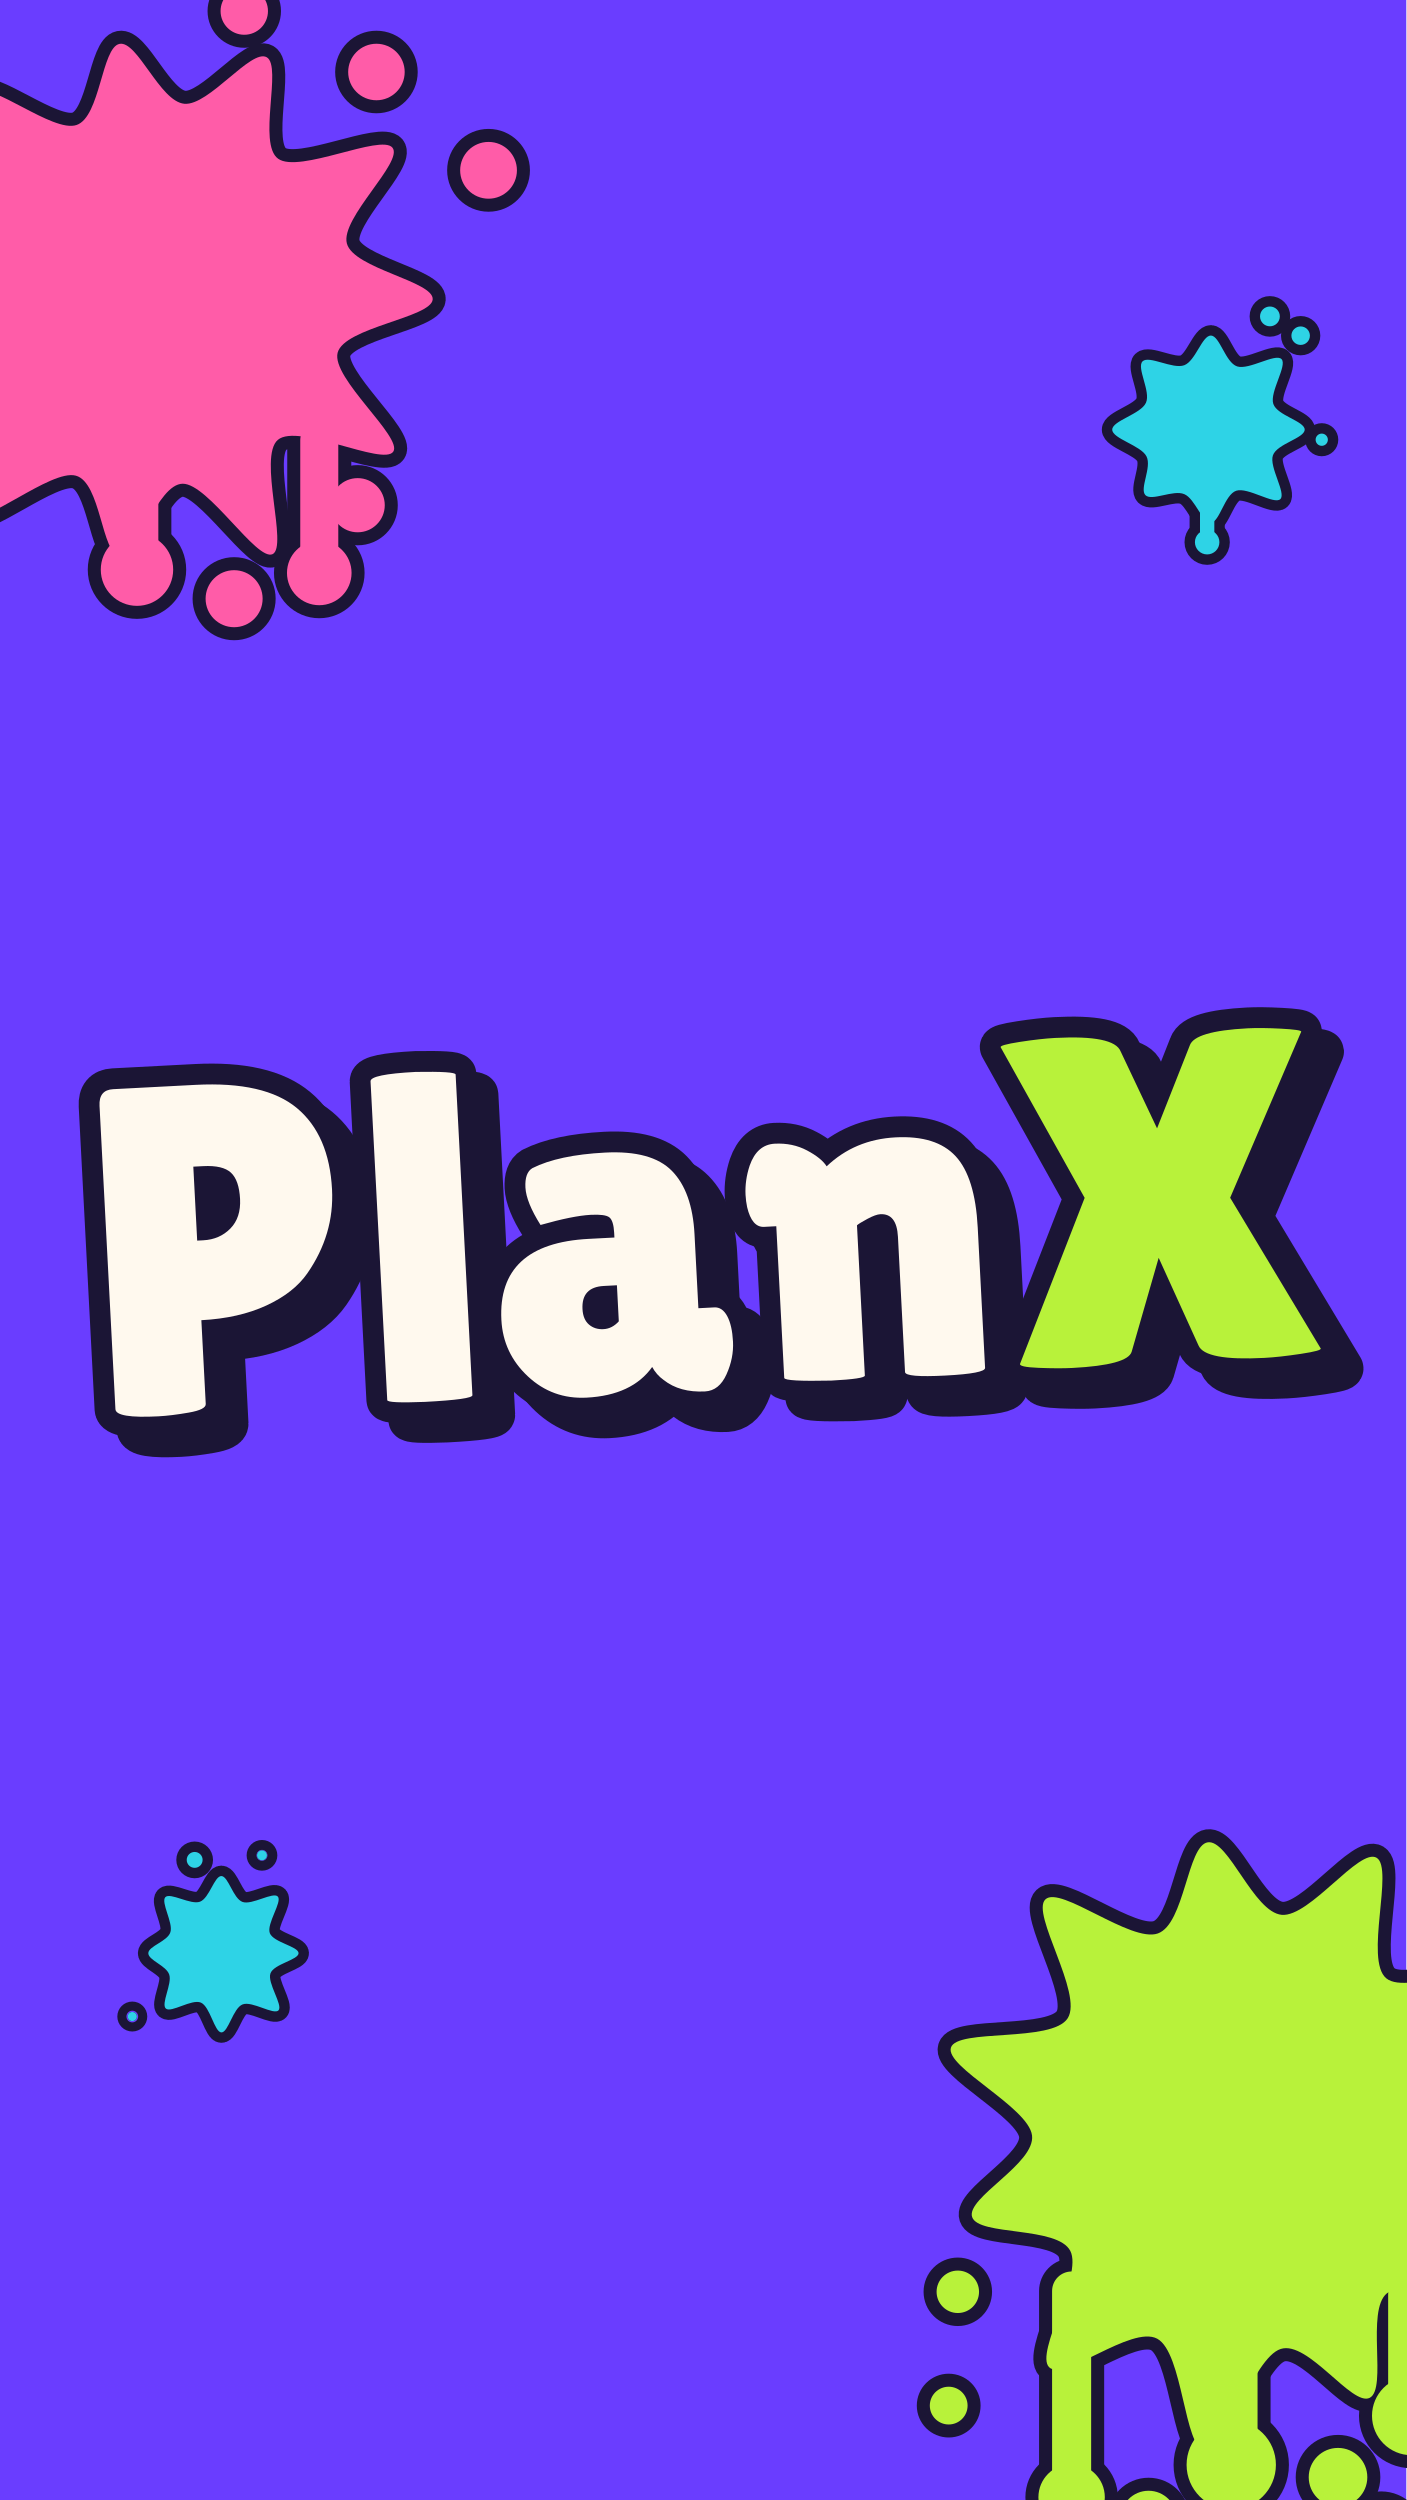
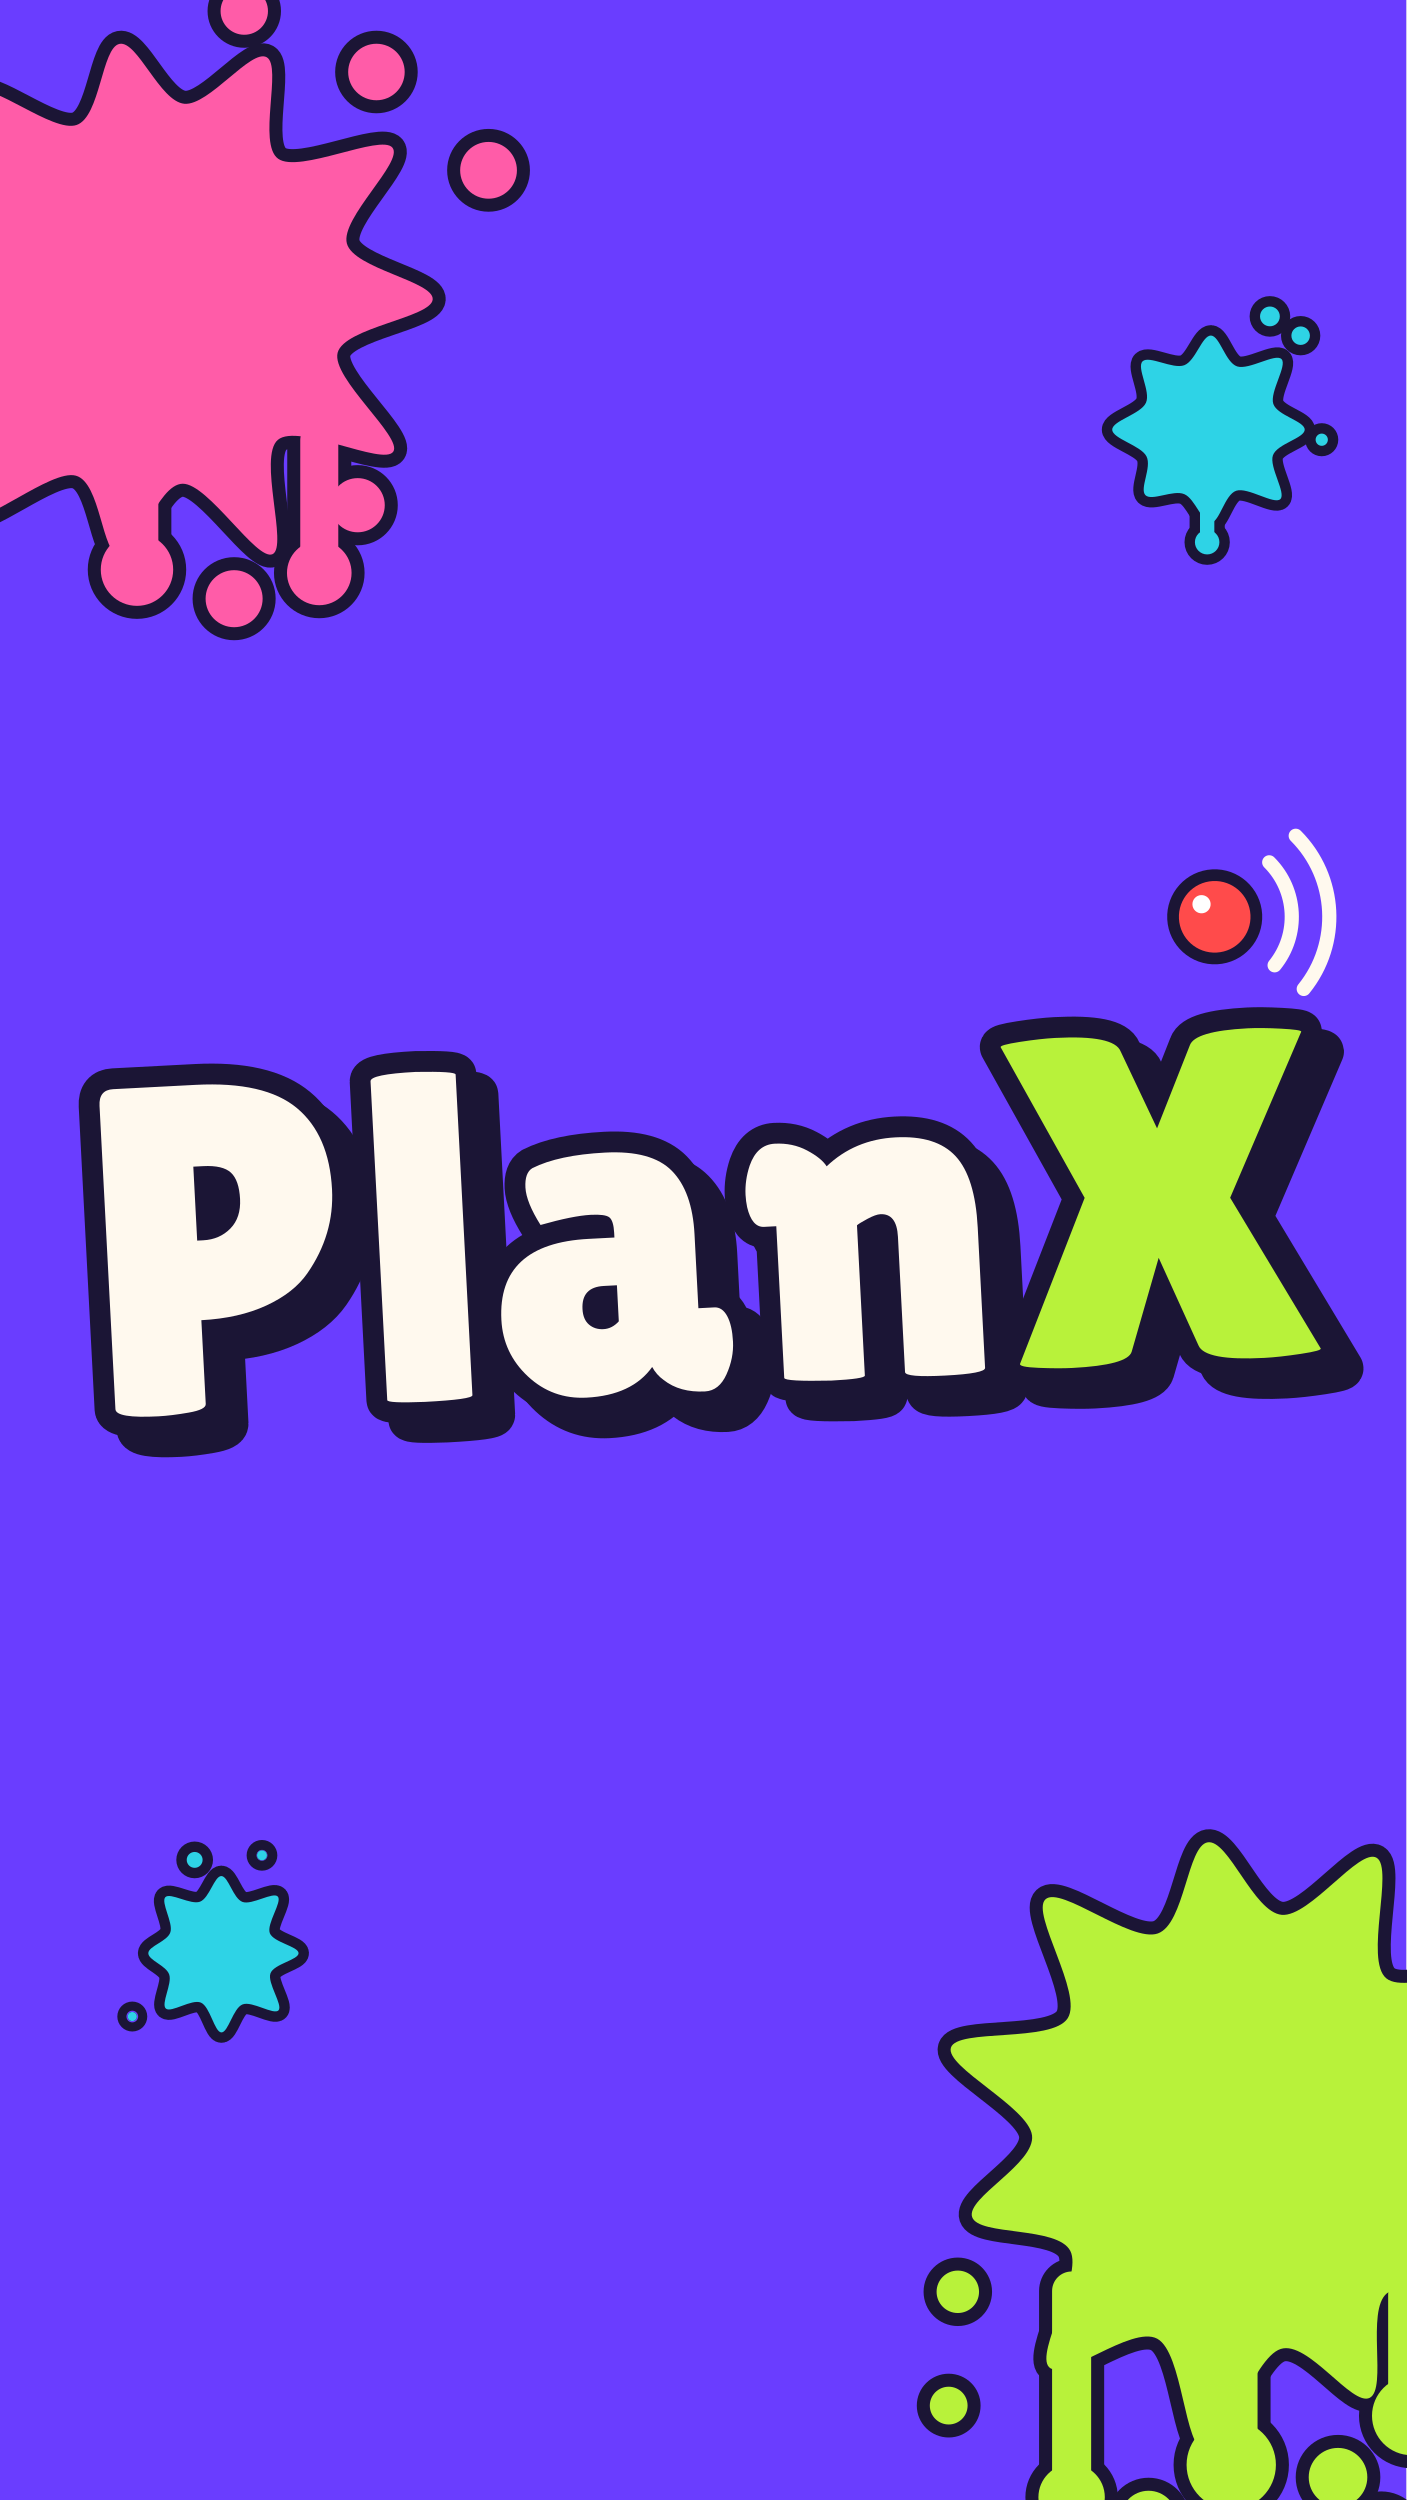
<svg xmlns="http://www.w3.org/2000/svg" viewBox="0 0 1080 1920" width="1080" height="1920" role="img">
  <rect width="1080" height="1920" fill="#6A3DFF" />
  <g>
    <path d="M332.3,230.0 C331.2,244.0 264.4,251.4 259.3,270.9 C254.3,290.4 309.6,335.8 302.0,346.9 C294.3,358.1 228.9,324.7 213.4,337.8 C198.0,350.9 221.5,420.0 209.3,425.6 C197.1,431.2 159.9,371.3 140.3,371.5 C120.7,371.7 105.4,427.7 91.7,426.7 C78.0,425.7 77.5,370.4 58.2,365.3 C39.0,360.1 -13.6,405.4 -23.9,396.0 C-34.1,386.7 7.9,326.5 -3.1,309.1 C-14.1,291.7 -84.9,304.8 -89.9,291.6 C-94.9,278.4 -34.7,250.1 -33.1,230.0 C-31.6,209.9 -84.6,184.8 -80.4,171.2 C-76.1,157.5 -17.8,164.8 -7.4,148.1 C3.0,131.4 -28.9,79.6 -17.9,70.9 C-6.8,62.2 40.5,102.2 58.8,96.0 C77.1,89.8 78.0,36.4 91.8,33.7 C105.6,31.0 122.7,78.0 141.6,79.7 C160.5,81.4 192.9,37.0 204.9,44.0 C216.9,51.0 197.6,110.4 213.6,121.9 C229.7,133.5 292.6,102.6 301.4,113.4 C310.2,124.3 261.2,167.6 266.4,187.0 C271.5,206.4 333.5,216.0 332.3,230.0 Z" fill="#1B1535" stroke="#1B1535" stroke-width="20" stroke-linejoin="round" />
    <circle cx="187.6" cy="8.5" r="18.2" fill="#1B1535" stroke="#1B1535" stroke-width="20" stroke-linejoin="round" />
    <circle cx="274.7" cy="388.0" r="20.8" fill="#1B1535" stroke="#1B1535" stroke-width="20" stroke-linejoin="round" />
    <circle cx="179.8" cy="459.8" r="21.9" fill="#1B1535" stroke="#1B1535" stroke-width="20" stroke-linejoin="round" />
    <circle cx="289.1" cy="55.3" r="21.7" fill="#1B1535" stroke="#1B1535" stroke-width="20" stroke-linejoin="round" />
    <circle cx="-144.6" cy="163.4" r="14.0" fill="#1B1535" stroke="#1B1535" stroke-width="20" stroke-linejoin="round" />
    <circle cx="375.2" cy="130.8" r="21.8" fill="#1B1535" stroke="#1B1535" stroke-width="20" stroke-linejoin="round" />
    <rect x="-57.6" y="323.5" width="27.5" height="118.1" rx="13.7" fill="#1B1535" stroke="#1B1535" stroke-width="20" stroke-linejoin="round" />
    <circle cx="-43.8" cy="441.6" r="23.4" fill="#1B1535" stroke="#1B1535" stroke-width="20" stroke-linejoin="round" />
    <rect x="88.9" y="323.5" width="32.7" height="114.0" rx="16.3" fill="#1B1535" stroke="#1B1535" stroke-width="20" stroke-linejoin="round" />
    <circle cx="105.2" cy="437.5" r="27.8" fill="#1B1535" stroke="#1B1535" stroke-width="20" stroke-linejoin="round" />
    <rect x="230.6" y="323.5" width="29.2" height="116.5" rx="14.6" fill="#1B1535" stroke="#1B1535" stroke-width="20" stroke-linejoin="round" />
    <circle cx="245.2" cy="440.0" r="24.8" fill="#1B1535" stroke="#1B1535" stroke-width="20" stroke-linejoin="round" />
  </g>
  <g>
    <path d="M332.3,230.0 C331.2,244.0 264.4,251.4 259.3,270.9 C254.3,290.4 309.6,335.8 302.0,346.9 C294.3,358.1 228.9,324.7 213.4,337.8 C198.0,350.9 221.5,420.0 209.3,425.6 C197.1,431.2 159.9,371.3 140.3,371.5 C120.7,371.7 105.4,427.7 91.7,426.7 C78.0,425.7 77.5,370.4 58.2,365.3 C39.0,360.1 -13.6,405.4 -23.9,396.0 C-34.1,386.7 7.9,326.5 -3.1,309.1 C-14.1,291.7 -84.9,304.8 -89.9,291.6 C-94.9,278.4 -34.7,250.1 -33.1,230.0 C-31.6,209.9 -84.6,184.8 -80.4,171.2 C-76.1,157.5 -17.8,164.8 -7.4,148.1 C3.0,131.4 -28.9,79.6 -17.9,70.9 C-6.8,62.2 40.5,102.2 58.8,96.0 C77.1,89.8 78.0,36.4 91.8,33.7 C105.6,31.0 122.7,78.0 141.6,79.7 C160.5,81.4 192.9,37.0 204.9,44.0 C216.9,51.0 197.6,110.4 213.6,121.9 C229.7,133.5 292.6,102.6 301.4,113.4 C310.2,124.3 261.2,167.6 266.4,187.0 C271.5,206.4 333.5,216.0 332.3,230.0 Z" fill="#FF5CA8" />
    <circle cx="187.6" cy="8.5" r="18.2" fill="#FF5CA8" />
    <circle cx="274.7" cy="388.0" r="20.8" fill="#FF5CA8" />
    <circle cx="179.8" cy="459.8" r="21.9" fill="#FF5CA8" />
    <circle cx="289.1" cy="55.3" r="21.7" fill="#FF5CA8" />
    <circle cx="-144.6" cy="163.4" r="14.0" fill="#FF5CA8" />
    <circle cx="375.2" cy="130.8" r="21.8" fill="#FF5CA8" />
    <rect x="-57.6" y="323.5" width="27.5" height="118.1" rx="13.7" fill="#FF5CA8" />
    <circle cx="-43.8" cy="441.6" r="23.4" fill="#FF5CA8" />
    <rect x="88.9" y="323.5" width="32.7" height="114.0" rx="16.3" fill="#FF5CA8" />
    <circle cx="105.2" cy="437.5" r="27.8" fill="#FF5CA8" />
    <rect x="230.6" y="323.5" width="29.2" height="116.5" rx="14.6" fill="#FF5CA8" />
    <circle cx="245.2" cy="440.0" r="24.8" fill="#FF5CA8" />
  </g>
  <g>
    <path d="M1193.2,1640.0 C1194.1,1655.5 1128.0,1666.9 1120.7,1687.2 C1113.4,1707.5 1158.5,1749.2 1149.2,1761.6 C1139.9,1773.9 1081.3,1748.0 1065.1,1761.3 C1048.9,1774.6 1065.6,1834.4 1052.0,1841.5 C1038.4,1848.6 1004.7,1797.2 983.6,1804.0 C962.4,1810.7 941.0,1883.2 925.2,1881.9 C909.4,1880.6 908.6,1806.8 888.7,1796.1 C868.8,1785.5 816.9,1829.3 805.7,1818.0 C794.6,1806.8 831.8,1747.9 822.0,1728.7 C812.1,1709.5 751.5,1717.4 746.6,1702.7 C741.7,1687.9 795.3,1661.7 792.6,1640.0 C789.9,1618.3 725.7,1587.5 730.3,1572.6 C734.9,1557.6 807.9,1569.0 820.0,1550.0 C832.1,1531.1 791.3,1469.5 802.9,1458.7 C814.4,1447.8 868.4,1492.2 889.2,1484.9 C909.9,1477.6 911.8,1417.2 927.6,1414.9 C943.5,1412.5 962.7,1468.6 984.4,1470.6 C1006.0,1472.5 1044.0,1418.7 1057.3,1426.8 C1070.7,1435.0 1047.7,1505.1 1064.6,1519.3 C1081.5,1533.5 1150.5,1499.6 1159.0,1512.1 C1167.4,1524.7 1109.6,1573.1 1115.3,1594.4 C1121.0,1615.7 1192.3,1624.5 1193.2,1640.0 Z" fill="#1B1535" stroke="#1B1535" stroke-width="20" stroke-linejoin="round" />
    <circle cx="728.6" cy="1847.5" r="14.5" fill="#1B1535" stroke="#1B1535" stroke-width="20" stroke-linejoin="round" />
    <circle cx="882.1" cy="1934.5" r="21.6" fill="#1B1535" stroke="#1B1535" stroke-width="20" stroke-linejoin="round" />
    <circle cx="735.6" cy="1760.1" r="16.3" fill="#1B1535" stroke="#1B1535" stroke-width="20" stroke-linejoin="round" />
    <circle cx="1027.6" cy="1902.5" r="22.5" fill="#1B1535" stroke="#1B1535" stroke-width="20" stroke-linejoin="round" />
    <circle cx="1060.7" cy="1946.7" r="23.3" fill="#1B1535" stroke="#1B1535" stroke-width="20" stroke-linejoin="round" />
    <circle cx="1223.0" cy="1734.3" r="18.9" fill="#1B1535" stroke="#1B1535" stroke-width="20" stroke-linejoin="round" />
    <rect x="808.0" y="1744.5" width="30.0" height="173.4" rx="15.0" fill="#1B1535" stroke="#1B1535" stroke-width="20" stroke-linejoin="round" />
    <circle cx="823.0" cy="1917.9" r="25.5" fill="#1B1535" stroke="#1B1535" stroke-width="20" stroke-linejoin="round" />
    <rect x="925.4" y="1744.5" width="40.4" height="148.5" rx="20.2" fill="#1B1535" stroke="#1B1535" stroke-width="20" stroke-linejoin="round" />
    <circle cx="945.6" cy="1893.0" r="34.3" fill="#1B1535" stroke="#1B1535" stroke-width="20" stroke-linejoin="round" />
    <rect x="1066.1" y="1744.5" width="35.7" height="110.8" rx="17.8" fill="#1B1535" stroke="#1B1535" stroke-width="20" stroke-linejoin="round" />
    <circle cx="1084.0" cy="1855.3" r="30.3" fill="#1B1535" stroke="#1B1535" stroke-width="20" stroke-linejoin="round" />
  </g>
  <g>
    <path d="M1193.2,1640.0 C1194.1,1655.5 1128.0,1666.9 1120.7,1687.2 C1113.4,1707.5 1158.5,1749.2 1149.2,1761.6 C1139.9,1773.9 1081.3,1748.0 1065.1,1761.3 C1048.9,1774.6 1065.6,1834.4 1052.0,1841.5 C1038.4,1848.6 1004.7,1797.2 983.6,1804.0 C962.4,1810.7 941.0,1883.2 925.2,1881.9 C909.4,1880.6 908.6,1806.8 888.7,1796.1 C868.8,1785.5 816.9,1829.3 805.7,1818.0 C794.6,1806.8 831.8,1747.9 822.0,1728.7 C812.1,1709.5 751.5,1717.4 746.6,1702.7 C741.7,1687.9 795.3,1661.7 792.6,1640.0 C789.9,1618.3 725.7,1587.5 730.3,1572.6 C734.9,1557.6 807.9,1569.0 820.0,1550.0 C832.1,1531.1 791.3,1469.5 802.9,1458.7 C814.4,1447.8 868.4,1492.2 889.2,1484.9 C909.9,1477.6 911.8,1417.2 927.6,1414.9 C943.5,1412.5 962.7,1468.6 984.4,1470.6 C1006.0,1472.5 1044.0,1418.7 1057.3,1426.8 C1070.7,1435.0 1047.7,1505.1 1064.6,1519.3 C1081.5,1533.5 1150.5,1499.6 1159.0,1512.1 C1167.4,1524.7 1109.6,1573.1 1115.3,1594.4 C1121.0,1615.7 1192.3,1624.5 1193.2,1640.0 Z" fill="#B8F23A" />
    <circle cx="728.6" cy="1847.5" r="14.5" fill="#B8F23A" />
    <circle cx="882.1" cy="1934.5" r="21.6" fill="#B8F23A" />
    <circle cx="735.6" cy="1760.1" r="16.3" fill="#B8F23A" />
    <circle cx="1027.6" cy="1902.5" r="22.5" fill="#B8F23A" />
    <circle cx="1060.7" cy="1946.7" r="23.3" fill="#B8F23A" />
    <circle cx="1223.0" cy="1734.3" r="18.9" fill="#B8F23A" />
    <rect x="808.0" y="1744.5" width="30.0" height="173.4" rx="15.0" fill="#B8F23A" />
    <circle cx="823.0" cy="1917.9" r="25.5" fill="#B8F23A" />
    <rect x="925.4" y="1744.5" width="40.4" height="148.5" rx="20.2" fill="#B8F23A" />
    <circle cx="945.6" cy="1893.0" r="34.3" fill="#B8F23A" />
    <rect x="1066.1" y="1744.5" width="35.7" height="110.8" rx="17.8" fill="#B8F23A" />
    <circle cx="1084.0" cy="1855.3" r="30.3" fill="#B8F23A" />
  </g>
  <g>
    <path d="M1002.0,330.0 C1001.9,336.6 980.7,340.8 977.6,349.7 C974.5,358.6 988.0,378.8 983.3,383.3 C978.7,387.9 958.3,373.9 949.4,376.9 C940.5,379.9 936.7,401.0 930.0,401.4 C923.3,401.8 917.9,383.0 909.5,379.5 C901.1,375.9 884.6,385.1 879.7,380.3 C874.9,375.4 884.8,358.9 880.5,350.5 C876.3,342.1 854.2,336.9 854.2,330.0 C854.1,323.1 876.2,318.1 880.1,309.3 C884.0,300.6 872.6,282.3 877.5,277.5 C882.4,272.7 900.7,283.8 909.5,280.5 C918.2,277.2 923.2,257.6 930.0,257.7 C936.8,257.9 941.1,278.4 950.1,281.4 C959.2,284.4 979.6,271.0 984.2,275.8 C988.9,280.6 974.9,301.1 977.9,310.2 C980.9,319.2 1002.1,323.4 1002.0,330.0 Z" fill="#1B1535" stroke="#1B1535" stroke-width="16" stroke-linejoin="round" />
    <circle cx="1015.1" cy="337.7" r="4.7" fill="#1B1535" stroke="#1B1535" stroke-width="16" stroke-linejoin="round" />
    <circle cx="998.9" cy="257.8" r="7.1" fill="#1B1535" stroke="#1B1535" stroke-width="16" stroke-linejoin="round" />
    <circle cx="975.3" cy="243.0" r="7.6" fill="#1B1535" stroke="#1B1535" stroke-width="16" stroke-linejoin="round" />
    <rect x="921.6" y="363.0" width="11.0" height="53.4" rx="5.5" fill="#1B1535" stroke="#1B1535" stroke-width="16" stroke-linejoin="round" />
    <circle cx="927.1" cy="416.4" r="9.4" fill="#1B1535" stroke="#1B1535" stroke-width="16" stroke-linejoin="round" />
  </g>
  <g>
    <path d="M1002.0,330.0 C1001.9,336.6 980.7,340.8 977.6,349.7 C974.5,358.6 988.0,378.8 983.3,383.3 C978.7,387.9 958.3,373.9 949.4,376.9 C940.5,379.9 936.7,401.0 930.0,401.4 C923.3,401.8 917.9,383.0 909.5,379.5 C901.1,375.9 884.6,385.1 879.7,380.3 C874.9,375.4 884.8,358.9 880.5,350.5 C876.3,342.1 854.2,336.9 854.2,330.0 C854.1,323.1 876.2,318.1 880.1,309.3 C884.0,300.6 872.6,282.3 877.5,277.5 C882.4,272.7 900.7,283.8 909.5,280.5 C918.2,277.2 923.2,257.6 930.0,257.7 C936.8,257.9 941.1,278.4 950.1,281.4 C959.2,284.4 979.6,271.0 984.2,275.8 C988.9,280.6 974.9,301.1 977.9,310.2 C980.9,319.2 1002.1,323.4 1002.0,330.0 Z" fill="#2ED3E6" />
    <circle cx="1015.1" cy="337.7" r="4.7" fill="#2ED3E6" />
    <circle cx="998.9" cy="257.8" r="7.1" fill="#2ED3E6" />
    <circle cx="975.3" cy="243.0" r="7.6" fill="#2ED3E6" />
    <rect x="921.6" y="363.0" width="11.0" height="53.4" rx="5.5" fill="#2ED3E6" />
    <circle cx="927.1" cy="416.4" r="9.4" fill="#2ED3E6" />
  </g>
  <g>
    <path d="M229.3,1500.0 C229.4,1505.2 210.2,1508.3 207.7,1515.6 C205.1,1522.9 217.5,1540.0 213.9,1543.9 C210.4,1547.9 193.6,1536.5 186.3,1539.4 C179.0,1542.2 175.3,1561.1 170.0,1560.9 C164.7,1560.7 161.4,1541.1 154.3,1538.0 C147.2,1535.0 131.5,1546.1 127.4,1542.6 C123.4,1539.0 132.3,1523.6 130.0,1516.6 C127.8,1509.5 113.8,1505.5 113.9,1500.0 C114.1,1494.5 128.8,1491.0 130.9,1483.8 C133.1,1476.7 123.3,1460.9 127.0,1457.0 C130.8,1453.2 146.5,1463.2 153.6,1460.5 C160.8,1457.8 164.6,1440.8 170.0,1440.8 C175.4,1440.9 179.0,1458.1 186.3,1460.7 C193.5,1463.3 209.9,1452.6 213.4,1456.6 C216.9,1460.6 204.6,1477.4 207.2,1484.6 C209.9,1491.8 229.2,1494.8 229.3,1500.0 Z" fill="#1B1535" stroke="#1B1535" stroke-width="16" stroke-linejoin="round" />
    <circle cx="101.6" cy="1548.7" r="3.5" fill="#1B1535" stroke="#1B1535" stroke-width="16" stroke-linejoin="round" />
    <circle cx="201.2" cy="1424.9" r="3.8" fill="#1B1535" stroke="#1B1535" stroke-width="16" stroke-linejoin="round" />
    <circle cx="149.5" cy="1428.4" r="6.1" fill="#1B1535" stroke="#1B1535" stroke-width="16" stroke-linejoin="round" />
  </g>
  <g>
    <path d="M229.3,1500.0 C229.4,1505.2 210.2,1508.3 207.7,1515.6 C205.1,1522.9 217.5,1540.0 213.9,1543.9 C210.4,1547.9 193.6,1536.5 186.3,1539.4 C179.0,1542.2 175.3,1561.1 170.0,1560.9 C164.7,1560.7 161.4,1541.1 154.3,1538.0 C147.2,1535.0 131.5,1546.1 127.4,1542.6 C123.4,1539.0 132.3,1523.6 130.0,1516.6 C127.8,1509.5 113.8,1505.5 113.9,1500.0 C114.1,1494.5 128.8,1491.0 130.9,1483.8 C133.1,1476.7 123.3,1460.9 127.0,1457.0 C130.8,1453.2 146.5,1463.2 153.6,1460.5 C160.8,1457.8 164.6,1440.8 170.0,1440.8 C175.4,1440.9 179.0,1458.1 186.3,1460.7 C193.5,1463.3 209.9,1452.6 213.4,1456.6 C216.9,1460.6 204.6,1477.4 207.2,1484.6 C209.9,1491.8 229.2,1494.8 229.3,1500.0 Z" fill="#2ED3E6" />
    <circle cx="101.6" cy="1548.7" r="3.5" fill="#2ED3E6" />
    <circle cx="201.2" cy="1424.9" r="3.8" fill="#2ED3E6" />
    <circle cx="149.5" cy="1428.4" r="6.1" fill="#2ED3E6" />
  </g>
  <g transform="rotate(-3 540 940)">
    <g transform="translate(16,16)" fill="#1B1535" stroke="#1B1535" stroke-width="32" stroke-linejoin="round">
      <path d="M114.58 1065.64Q81.82 1065.64 81.82 1058.44V825.16Q81.82 812.92 92.98 812.92H156.34Q209.62 812.92 233.2 834.88Q256.78 856.84 256.78 898.6Q256.78 933.16 234.46 961.96Q223.3 976.36 201.7 985Q180.1 993.64 151.3 993.64V1058.08Q151.3 1062.4 137.8 1064.02Q124.3 1065.64 114.58 1065.64ZM151.3 875.56V932.44H155.98Q168.58 932.44 177.22 924.52Q185.86 916.6 185.86 902.2Q185.86 887.8 179.92 881.68Q173.98 875.56 158.86 875.56Z" />
      <path d="M356.18 1062.04Q356.18 1065.28 319.46 1065.28Q290.66 1064.92 290.66 1062.4V817.24Q290.66 811.84 325.58 811.84Q356.18 812.92 356.18 815.44Z" />
      <path d="M415.26 934.24Q405.18 916.24 405.18 904.9Q405.18 893.56 411.3 890.32Q431.82 881.32 467.64 881.32Q503.46 881.32 518.22 898.06Q532.98 914.8 532.98 947.56V1004.44H545.22Q551.34 1004.44 554.76 1011.64Q558.18 1018.84 558.18 1031.44Q558.18 1044.04 551.88 1056.28Q545.58 1068.52 534.78 1068.52Q515.34 1068.52 503.46 1058.08Q498.06 1053.76 495.18 1047.64Q478.62 1068.52 443.7 1068.52Q417.42 1068.52 399.42 1049.8Q381.42 1031.08 381.42 1005.52Q381.42 946.84 451.62 946.84H471.42V943.24Q471.42 933.88 468.36 931.18Q465.3 928.48 454.14 928.48Q440.46 928.48 415.26 934.24ZM444.06 1000.48Q444.06 1008.4 448.38 1012.54Q452.7 1016.68 459.36 1016.68Q466.02 1016.68 471.42 1011.28V983.56H461.34Q444.06 983.56 444.06 1000.48Z" />
      <path d="M657.94 1062.76Q657.94 1065.28 632.02 1065.28Q596.02 1064.2 596.02 1061.32V944.68H586.66Q577.3 944.68 574.42 928.84Q573.7 924.16 573.7 919.48Q573.7 908.32 578.02 897.16Q584.5 881.32 598.18 881.32Q611.86 881.32 622.66 887.8Q633.46 894.28 637.06 900.76Q659.74 881.32 691.06 881.32Q722.38 881.32 736.42 898.24Q750.46 915.16 750.46 953.68V1061.68Q750.46 1066.0 719.68 1066.0Q688.9 1066.0 688.9 1061.68V957.64Q688.9 939.64 676.3 939.64Q672.7 939.64 666.22 942.7Q659.74 945.76 657.94 947.2Z" />
      <path d="M920.42 822.64Q924.74 811.84 965.42 811.84Q975.86 811.84 991.16 813.46Q1006.46 815.08 1006.46 816.52L945.26 941.08L1008.62 1060.24Q1009.7 1062.04 993.14 1063.66Q976.58 1065.28 965.06 1065.28Q919.34 1065.28 915.02 1053.04L888.02 984.28L863.54 1055.2Q859.94 1065.28 817.46 1065.28Q807.02 1065.28 791.54 1063.84Q776.06 1062.4 777.5 1059.88L833.66 935.32L775.34 816.52Q774.26 814.72 790.28 813.1Q806.3 811.48 817.46 811.48Q862.82 811.48 867.14 824.44L891.98 884.92Z" />
    </g>
    <g fill="#1B1535" stroke="#1B1535" stroke-width="32" stroke-linejoin="round">
      <path d="M114.58 1065.64Q81.82 1065.64 81.82 1058.44V825.16Q81.82 812.92 92.98 812.92H156.34Q209.62 812.92 233.2 834.88Q256.78 856.84 256.78 898.6Q256.78 933.16 234.46 961.96Q223.3 976.36 201.7 985Q180.1 993.64 151.3 993.64V1058.08Q151.3 1062.4 137.8 1064.02Q124.3 1065.64 114.58 1065.64ZM151.3 875.56V932.44H155.98Q168.58 932.44 177.22 924.52Q185.86 916.6 185.86 902.2Q185.86 887.8 179.92 881.68Q173.98 875.56 158.86 875.56Z" />
      <path d="M356.18 1062.04Q356.18 1065.28 319.46 1065.28Q290.66 1064.92 290.66 1062.4V817.24Q290.66 811.84 325.58 811.84Q356.18 812.92 356.18 815.44Z" />
      <path d="M415.26 934.24Q405.18 916.24 405.18 904.9Q405.18 893.56 411.3 890.32Q431.82 881.32 467.64 881.32Q503.46 881.32 518.22 898.06Q532.98 914.8 532.98 947.56V1004.44H545.22Q551.34 1004.44 554.76 1011.64Q558.18 1018.84 558.18 1031.44Q558.18 1044.04 551.88 1056.28Q545.58 1068.52 534.78 1068.52Q515.34 1068.52 503.46 1058.08Q498.06 1053.76 495.18 1047.64Q478.62 1068.52 443.7 1068.52Q417.42 1068.52 399.42 1049.8Q381.42 1031.08 381.42 1005.52Q381.42 946.84 451.62 946.84H471.42V943.24Q471.42 933.88 468.36 931.18Q465.3 928.48 454.14 928.48Q440.46 928.48 415.26 934.24ZM444.06 1000.48Q444.06 1008.4 448.38 1012.54Q452.7 1016.68 459.36 1016.68Q466.02 1016.68 471.42 1011.28V983.56H461.34Q444.06 983.56 444.06 1000.48Z" />
      <path d="M657.94 1062.76Q657.94 1065.28 632.02 1065.28Q596.02 1064.2 596.02 1061.32V944.68H586.66Q577.3 944.68 574.42 928.84Q573.7 924.16 573.7 919.48Q573.7 908.32 578.02 897.16Q584.5 881.32 598.18 881.32Q611.86 881.32 622.66 887.8Q633.46 894.28 637.06 900.76Q659.74 881.32 691.06 881.32Q722.38 881.32 736.42 898.24Q750.46 915.16 750.46 953.68V1061.68Q750.46 1066.0 719.68 1066.0Q688.9 1066.0 688.9 1061.68V957.64Q688.9 939.64 676.3 939.64Q672.7 939.64 666.22 942.7Q659.74 945.76 657.94 947.2Z" />
      <path d="M920.42 822.64Q924.74 811.84 965.42 811.84Q975.86 811.84 991.16 813.46Q1006.46 815.08 1006.46 816.52L945.26 941.08L1008.62 1060.24Q1009.7 1062.04 993.14 1063.66Q976.58 1065.28 965.06 1065.28Q919.34 1065.28 915.02 1053.04L888.02 984.28L863.54 1055.2Q859.94 1065.28 817.46 1065.28Q807.02 1065.28 791.54 1063.84Q776.06 1062.4 777.5 1059.88L833.66 935.32L775.34 816.52Q774.26 814.72 790.28 813.1Q806.3 811.48 817.46 811.48Q862.82 811.48 867.14 824.44L891.98 884.92Z" />
    </g>
    <g>
      <path d="M114.58 1065.64Q81.82 1065.64 81.82 1058.44V825.16Q81.82 812.92 92.98 812.92H156.34Q209.62 812.92 233.2 834.88Q256.78 856.84 256.78 898.6Q256.78 933.16 234.46 961.96Q223.3 976.36 201.7 985Q180.1 993.64 151.3 993.64V1058.08Q151.3 1062.4 137.8 1064.02Q124.3 1065.64 114.58 1065.64ZM151.3 875.56V932.44H155.98Q168.58 932.44 177.22 924.52Q185.86 916.6 185.86 902.2Q185.86 887.8 179.92 881.68Q173.98 875.56 158.86 875.56Z" fill="#FFF9EE" />
      <path d="M356.18 1062.04Q356.18 1065.28 319.46 1065.28Q290.66 1064.92 290.66 1062.4V817.24Q290.66 811.84 325.58 811.84Q356.18 812.92 356.18 815.44Z" fill="#FFF9EE" />
      <path d="M415.26 934.24Q405.18 916.24 405.18 904.9Q405.18 893.56 411.3 890.32Q431.82 881.32 467.64 881.32Q503.46 881.32 518.22 898.06Q532.98 914.8 532.98 947.56V1004.44H545.22Q551.34 1004.44 554.76 1011.64Q558.18 1018.84 558.18 1031.44Q558.18 1044.04 551.88 1056.28Q545.58 1068.52 534.78 1068.52Q515.34 1068.52 503.46 1058.08Q498.06 1053.76 495.18 1047.64Q478.62 1068.52 443.7 1068.52Q417.42 1068.52 399.42 1049.8Q381.42 1031.08 381.42 1005.52Q381.42 946.84 451.62 946.84H471.42V943.24Q471.42 933.88 468.36 931.18Q465.3 928.48 454.14 928.48Q440.46 928.48 415.26 934.24ZM444.06 1000.48Q444.06 1008.4 448.38 1012.54Q452.7 1016.68 459.36 1016.68Q466.02 1016.68 471.42 1011.28V983.56H461.34Q444.06 983.56 444.06 1000.48Z" fill="#FFF9EE" />
      <path d="M657.94 1062.76Q657.94 1065.28 632.02 1065.28Q596.02 1064.2 596.02 1061.32V944.68H586.66Q577.3 944.68 574.42 928.84Q573.7 924.16 573.7 919.48Q573.7 908.32 578.02 897.16Q584.5 881.32 598.18 881.32Q611.86 881.32 622.66 887.8Q633.46 894.28 637.06 900.76Q659.74 881.32 691.06 881.32Q722.38 881.32 736.42 898.24Q750.46 915.16 750.46 953.68V1061.68Q750.46 1066.0 719.68 1066.0Q688.9 1066.0 688.9 1061.68V957.64Q688.9 939.64 676.3 939.64Q672.7 939.64 666.22 942.7Q659.74 945.76 657.94 947.2Z" fill="#FFF9EE" />
      <path d="M920.42 822.64Q924.74 811.84 965.42 811.84Q975.86 811.84 991.16 813.46Q1006.46 815.08 1006.46 816.52L945.26 941.08L1008.62 1060.24Q1009.7 1062.04 993.14 1063.66Q976.58 1065.28 965.06 1065.28Q919.34 1065.28 915.02 1053.04L888.02 984.28L863.54 1055.2Q859.94 1065.28 817.46 1065.28Q807.02 1065.28 791.54 1063.84Q776.06 1062.4 777.5 1059.88L833.66 935.32L775.34 816.52Q774.26 814.72 790.28 813.1Q806.3 811.48 817.46 811.48Q862.82 811.48 867.14 824.44L891.98 884.92Z" fill="#B8F23A" />
    </g>
  </g>
+   <g transform="rotate(-3 540 940)">
+     <path d="M988.7,685.4 A59.2,59.2 0 0 1 988.7,764.6" fill="none" stroke="#FFF9EE" stroke-width="10.9" stroke-linecap="round" />
+     <path d="M1010.1,666.1 A88.0,88.0 0 0 1 1010.1,783.9" fill="none" stroke="#FFF9EE" stroke-width="10.9" stroke-linecap="round" />
+     <circle cx="944.7" cy="725.0" r="32.0" fill="#FF4B4B" stroke="#1B1535" stroke-width="9.0" />
+     <circle cx="935.1" cy="714.8" r="7.0" fill="#FFFFFF" />
+   </g>
</svg>
